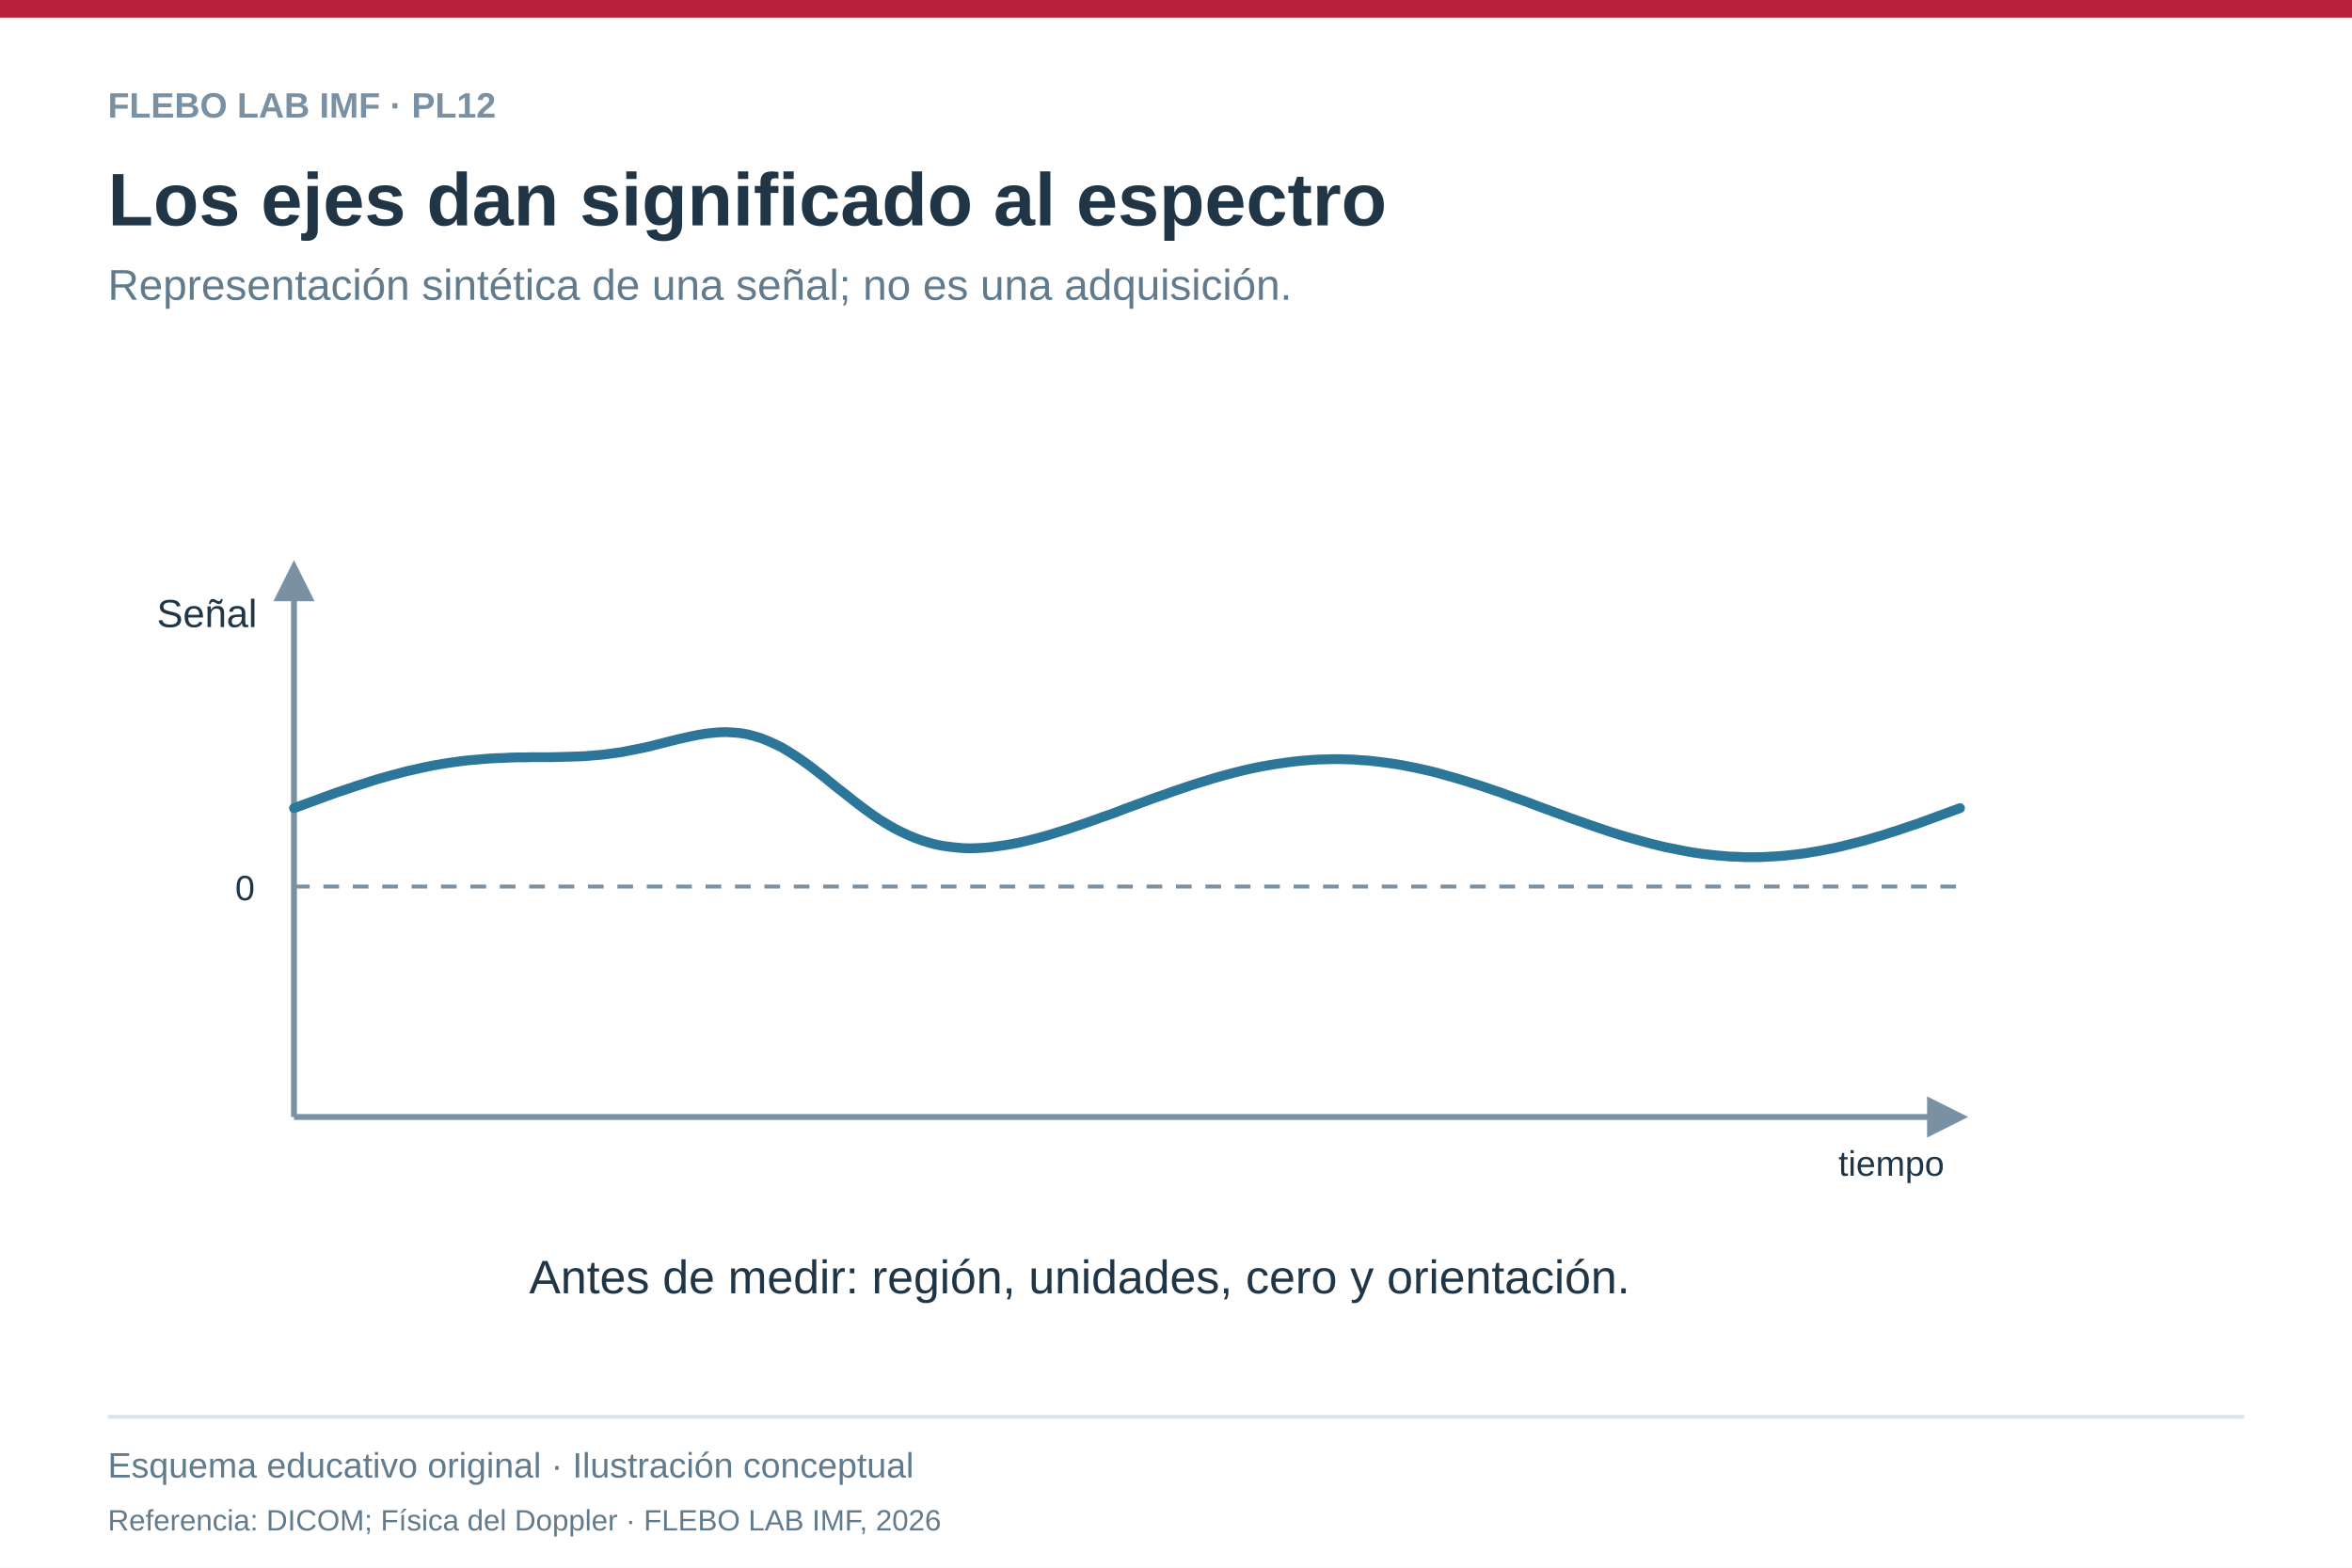
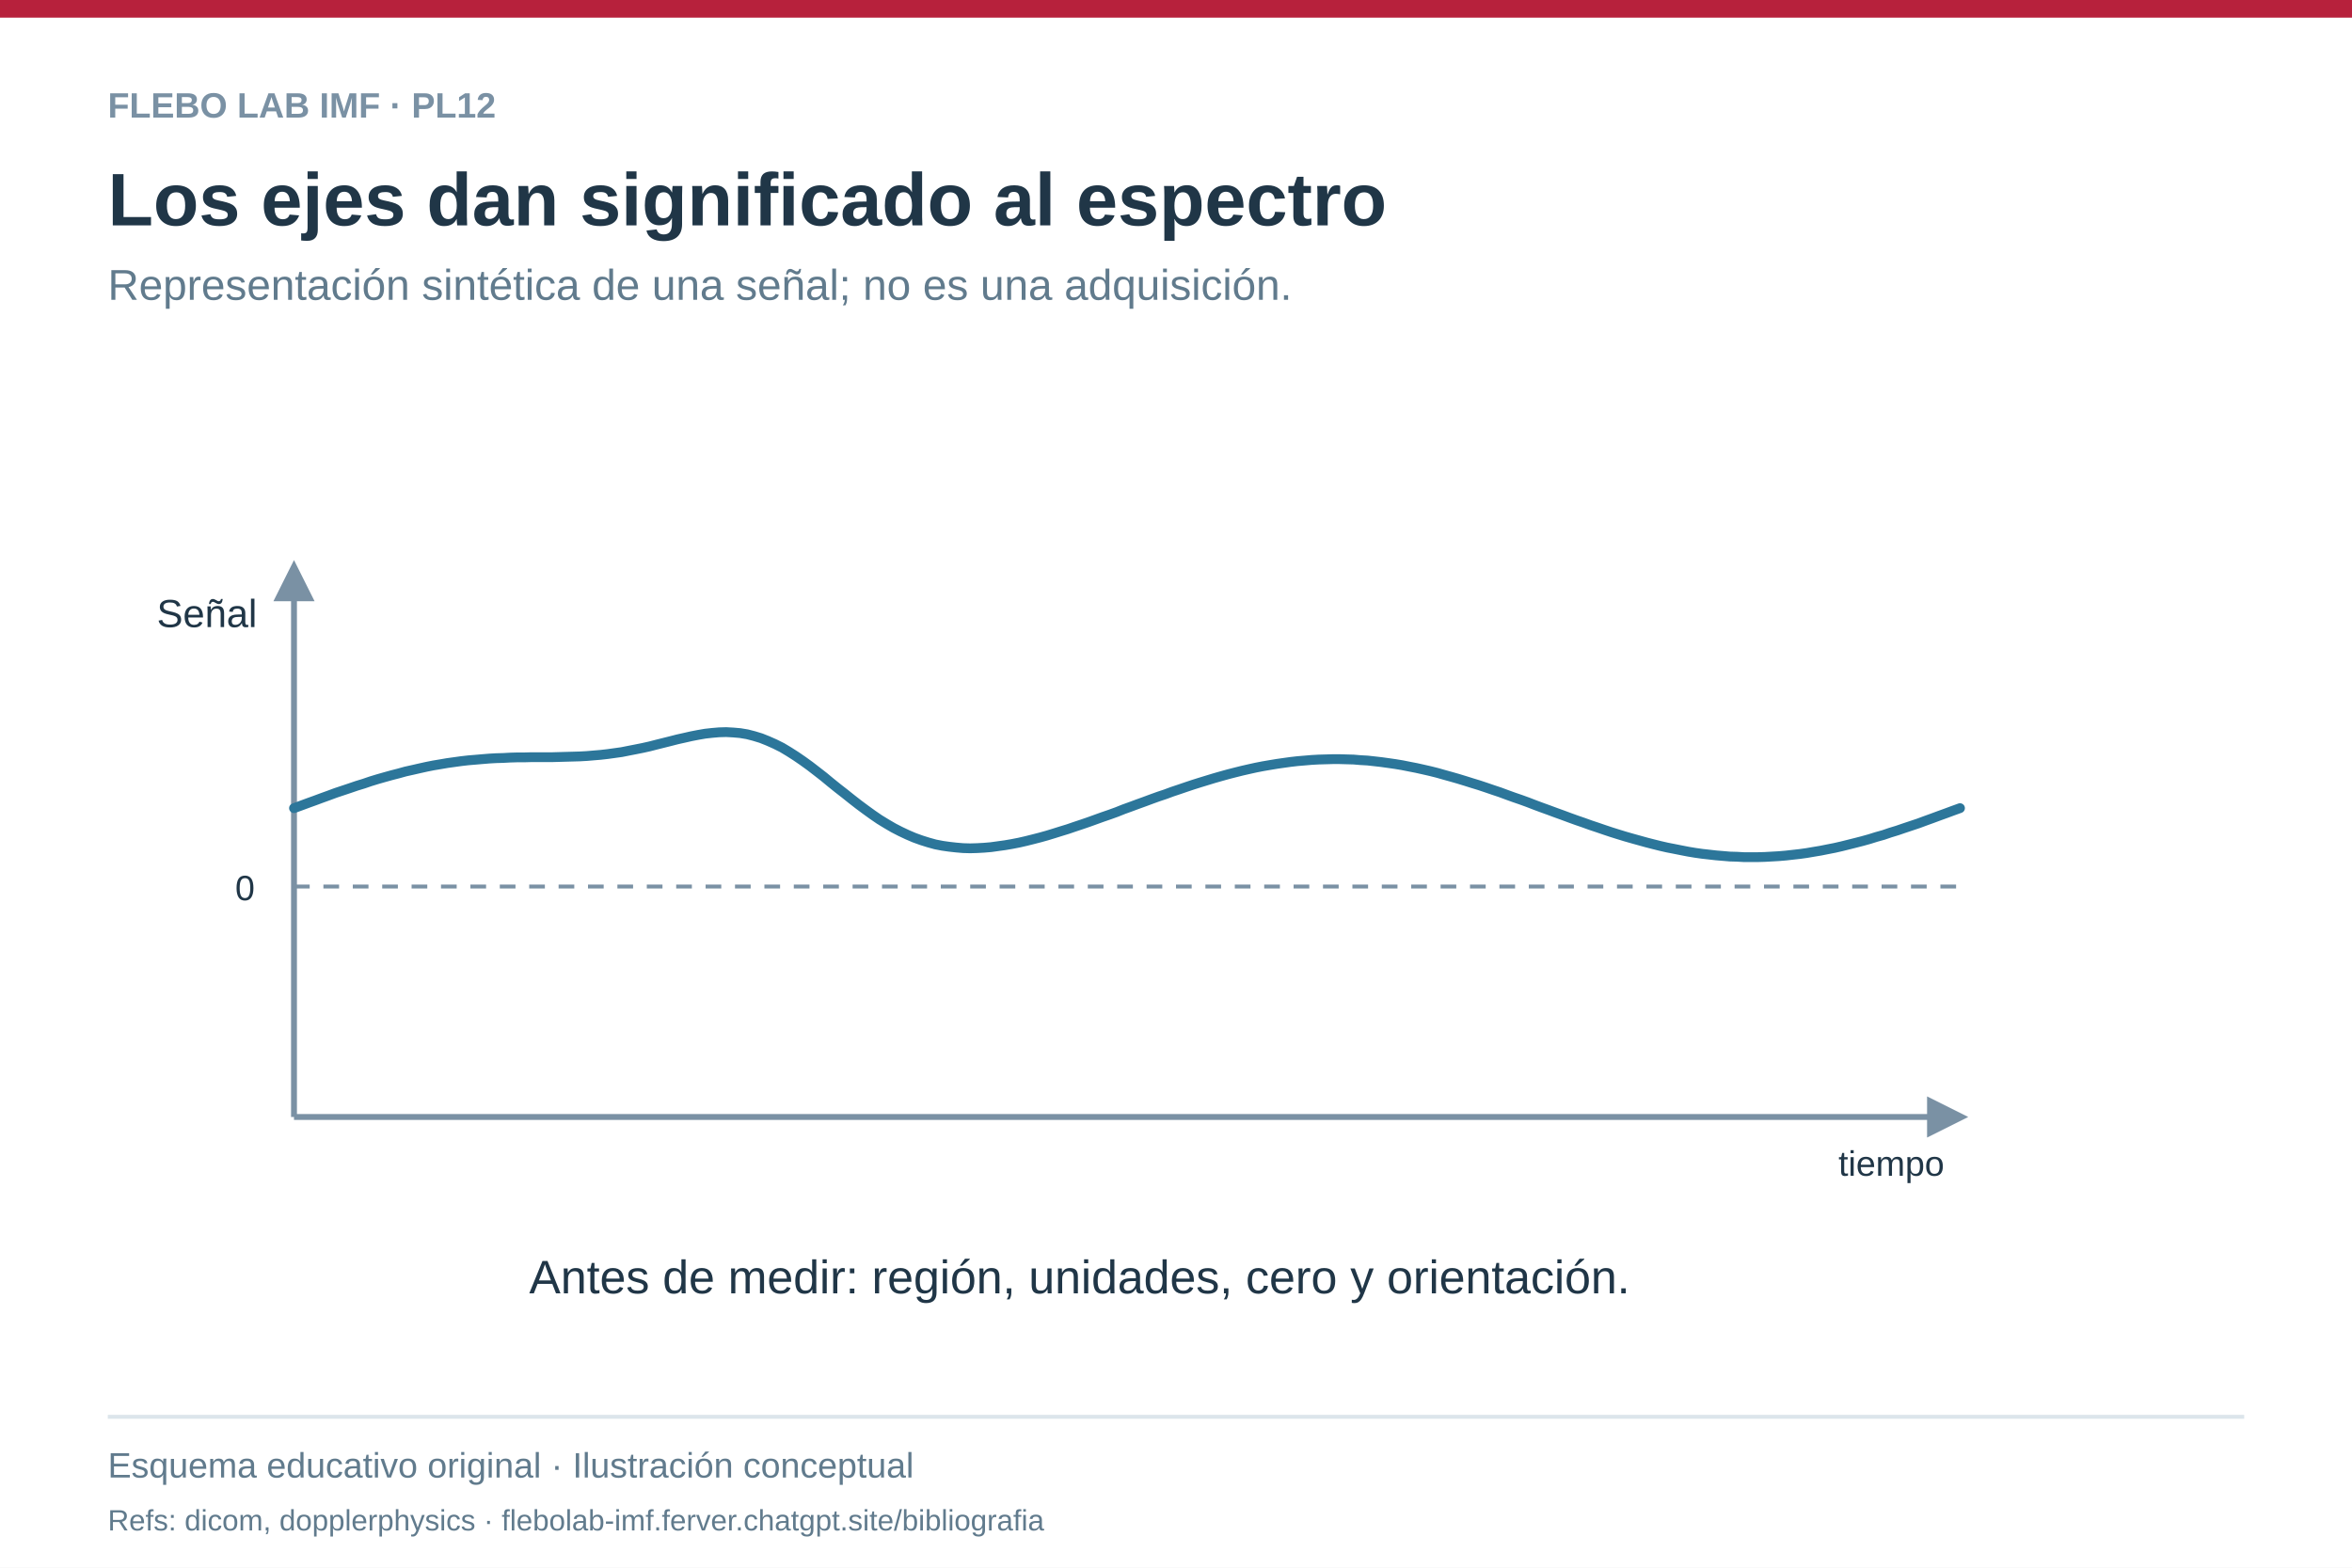
<svg xmlns="http://www.w3.org/2000/svg" width="1200" height="800" viewBox="0 0 1200 800" role="img" aria-labelledby="title desc">
  <defs>
    <marker id="arrow" viewBox="0 0 10 10" refX="8" refY="5" markerWidth="7" markerHeight="7" orient="auto-start-reverse">
      <path d="M0,0 L10,5 L0,10 z" fill="context-stroke" />
    </marker>
  </defs>
  <style>text{font-family:Arial,Helvetica,sans-serif}.static{display:none}@media(prefers-reduced-motion:reduce){.moving{display:none}.static{display:inline}}</style>
  <rect width="1200" height="800" fill="#fff" />
  <rect width="1200" height="9" fill="#b7213c" />
  <text x="55" y="60" fill="#7a91a4" font-size="18" font-weight="700" text-anchor="start">FLEBO LAB IMF · PL12</text>
  <text x="55" y="115" fill="#203647" font-size="38" font-weight="700" text-anchor="start">Los ejes dan significado al espectro</text>
  <text x="55" y="153" fill="#617b8d" font-size="22" font-weight="400" text-anchor="start">Representación sintética de una señal; no es una adquisición.</text>
  <line x1="150" y1="570" x2="150" y2="290" stroke="#7a91a4" stroke-width="3" marker-end="url(#arrow)" />
  <line x1="150" y1="570" x2="1000" y2="570" stroke="#7a91a4" stroke-width="3" marker-end="url(#arrow)" />
  <line x1="150" y1="452.4" x2="1000" y2="452.4" stroke="#7a91a4" stroke-width="2" stroke-dasharray="8 7" />
  <path d="M150.0,412.4 L153.6,411.1 L157.1,409.8 L160.7,408.5 L164.2,407.2 L167.8,405.9 L171.3,404.6 L174.9,403.4 L178.5,402.2 L182.0,401.0 L185.6,399.9 L189.1,398.7 L192.7,397.6 L196.2,396.6 L199.8,395.6 L203.3,394.7 L206.9,393.7 L210.5,392.9 L214.0,392.1 L217.6,391.3 L221.1,390.6 L224.7,390.0 L228.2,389.4 L231.8,388.9 L235.4,388.4 L238.9,388.0 L242.5,387.7 L246.0,387.4 L249.6,387.1 L253.1,386.9 L256.7,386.8 L260.3,386.6 L263.8,386.5 L267.4,386.5 L270.9,386.4 L274.5,386.4 L278.0,386.4 L281.6,386.4 L285.1,386.3 L288.7,386.2 L292.3,386.1 L295.8,386.0 L299.4,385.8 L302.9,385.5 L306.5,385.2 L310.0,384.8 L313.6,384.3 L317.2,383.8 L320.7,383.1 L324.3,382.4 L327.8,381.7 L331.4,380.9 L334.9,380.0 L338.5,379.1 L342.1,378.2 L345.6,377.3 L349.2,376.5 L352.7,375.7 L356.3,375.0 L359.8,374.4 L363.4,374.0 L366.9,373.7 L370.5,373.6 L374.1,373.8 L377.6,374.1 L381.2,374.7 L384.7,375.6 L388.3,376.7 L391.8,378.1 L395.4,379.7 L399.0,381.5 L402.5,383.6 L406.1,385.9 L409.6,388.3 L413.2,390.9 L416.7,393.6 L420.3,396.4 L423.8,399.3 L427.4,402.2 L431.0,405.0 L434.5,407.8 L438.1,410.6 L441.6,413.2 L445.2,415.8 L448.7,418.2 L452.3,420.4 L455.9,422.5 L459.4,424.3 L463.0,426.0 L466.5,427.5 L470.1,428.8 L473.6,429.9 L477.2,430.9 L480.8,431.6 L484.3,432.1 L487.9,432.5 L491.4,432.8 L495.0,432.9 L498.5,432.8 L502.1,432.6 L505.6,432.3 L509.2,431.8 L512.8,431.3 L516.3,430.7 L519.9,430.0 L523.4,429.2 L527.0,428.3 L530.5,427.4 L534.1,426.4 L537.7,425.3 L541.2,424.2 L544.8,423.1 L548.3,421.9 L551.9,420.7 L555.4,419.5 L559.0,418.2 L562.6,416.9 L566.1,415.7 L569.7,414.4 L573.2,413.0 L576.8,411.7 L580.3,410.4 L583.9,409.1 L587.4,407.8 L591.0,406.5 L594.6,405.3 L598.1,404.0 L601.7,402.8 L605.2,401.6 L608.8,400.4 L612.3,399.3 L615.9,398.2 L619.5,397.1 L623.0,396.1 L626.6,395.1 L630.1,394.2 L633.7,393.3 L637.2,392.5 L640.8,391.7 L644.4,391.0 L647.9,390.4 L651.5,389.8 L655.0,389.3 L658.6,388.8 L662.1,388.4 L665.7,388.1 L669.2,387.8 L672.8,387.6 L676.4,387.5 L679.9,387.4 L683.5,387.4 L687.0,387.5 L690.6,387.6 L694.1,387.9 L697.7,388.1 L701.3,388.5 L704.8,388.9 L708.4,389.4 L711.9,389.9 L715.5,390.5 L719.0,391.2 L722.6,391.9 L726.2,392.7 L729.7,393.5 L733.3,394.4 L736.8,395.4 L740.4,396.4 L743.9,397.4 L747.5,398.5 L751.0,399.6 L754.6,400.7 L758.2,401.9 L761.7,403.1 L765.3,404.3 L768.8,405.6 L772.4,406.9 L775.9,408.1 L779.5,409.4 L783.1,410.8 L786.6,412.1 L790.2,413.4 L793.7,414.7 L797.3,416.0 L800.8,417.3 L804.4,418.6 L807.9,419.8 L811.5,421.1 L815.1,422.3 L818.6,423.5 L822.2,424.7 L825.7,425.8 L829.3,426.9 L832.8,427.9 L836.4,428.9 L840.0,429.9 L843.5,430.8 L847.1,431.7 L850.6,432.5 L854.2,433.2 L857.7,433.9 L861.3,434.6 L864.9,435.2 L868.4,435.7 L872.0,436.1 L875.5,436.5 L879.1,436.8 L882.6,437.1 L886.2,437.2 L889.7,437.4 L893.3,437.4 L896.9,437.4 L900.4,437.3 L904.0,437.1 L907.5,436.9 L911.1,436.6 L914.6,436.2 L918.2,435.8 L921.8,435.3 L925.3,434.7 L928.9,434.1 L932.4,433.4 L936.0,432.7 L939.5,431.9 L943.1,431.0 L946.7,430.1 L950.2,429.2 L953.8,428.2 L957.3,427.1 L960.9,426.1 L964.4,424.9 L968.0,423.8 L971.5,422.6 L975.1,421.4 L978.7,420.2 L982.2,418.9 L985.8,417.6 L989.3,416.3 L992.9,415.0 L996.4,413.7 L1000.0,412.4" fill="none" stroke="#2c769a" stroke-width="5" stroke-linecap="round" />
  <text x="130" y="459.4" fill="#203647" font-size="18" font-weight="400" text-anchor="end">0</text>
  <text x="992" y="600" fill="#203647" font-size="18" font-weight="400" text-anchor="end">tiempo</text>
  <text x="80" y="320" fill="#203647" font-size="20" font-weight="400" text-anchor="start">Señal</text>
  <text x="270" y="660" fill="#203647" font-size="24" font-weight="400" text-anchor="start">Antes de medir: región, unidades, cero y orientación.</text>
  <line x1="55" y1="723" x2="1145" y2="723" stroke="#dce5eb" stroke-width="2" />
  <text x="55" y="754" fill="#617b8d" font-size="18" font-weight="400" text-anchor="start">Esquema educativo original · Ilustración conceptual</text>
-   <text x="55" y="781" fill="#617b8d" font-size="15" font-weight="400" text-anchor="start">Referencia: DICOM; Física del Doppler · FLEBO LAB IMF, 2026</text>
+   <text x="55" y="781" fill="#617b8d" font-size="15" font-weight="400" text-anchor="start">Refs: dicom, dopplerphysics · flebolab-imf.ferver.chatgpt.site/bibliografia</text>
</svg>
